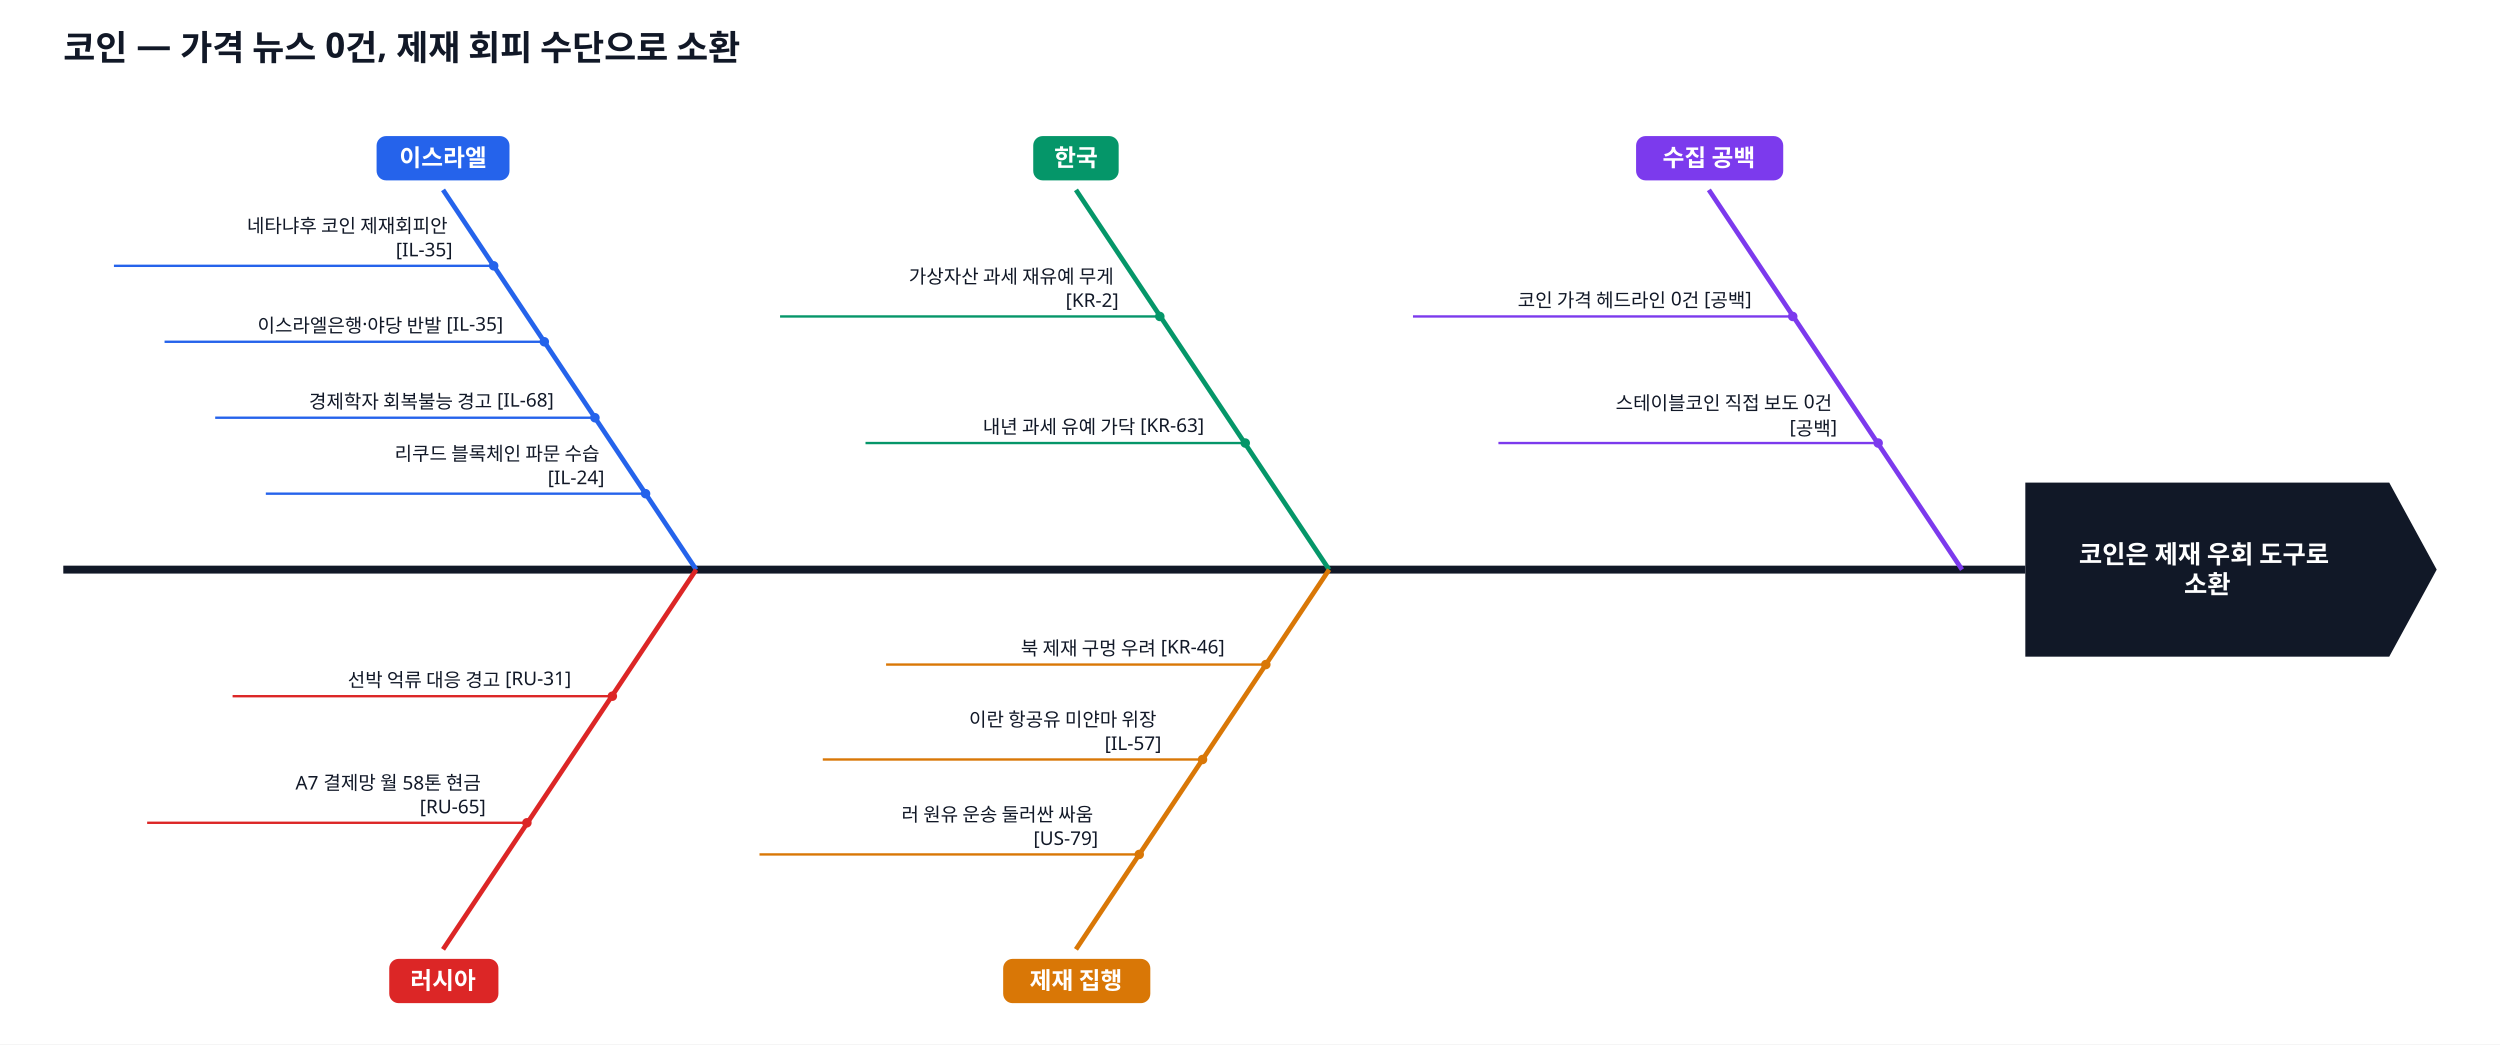
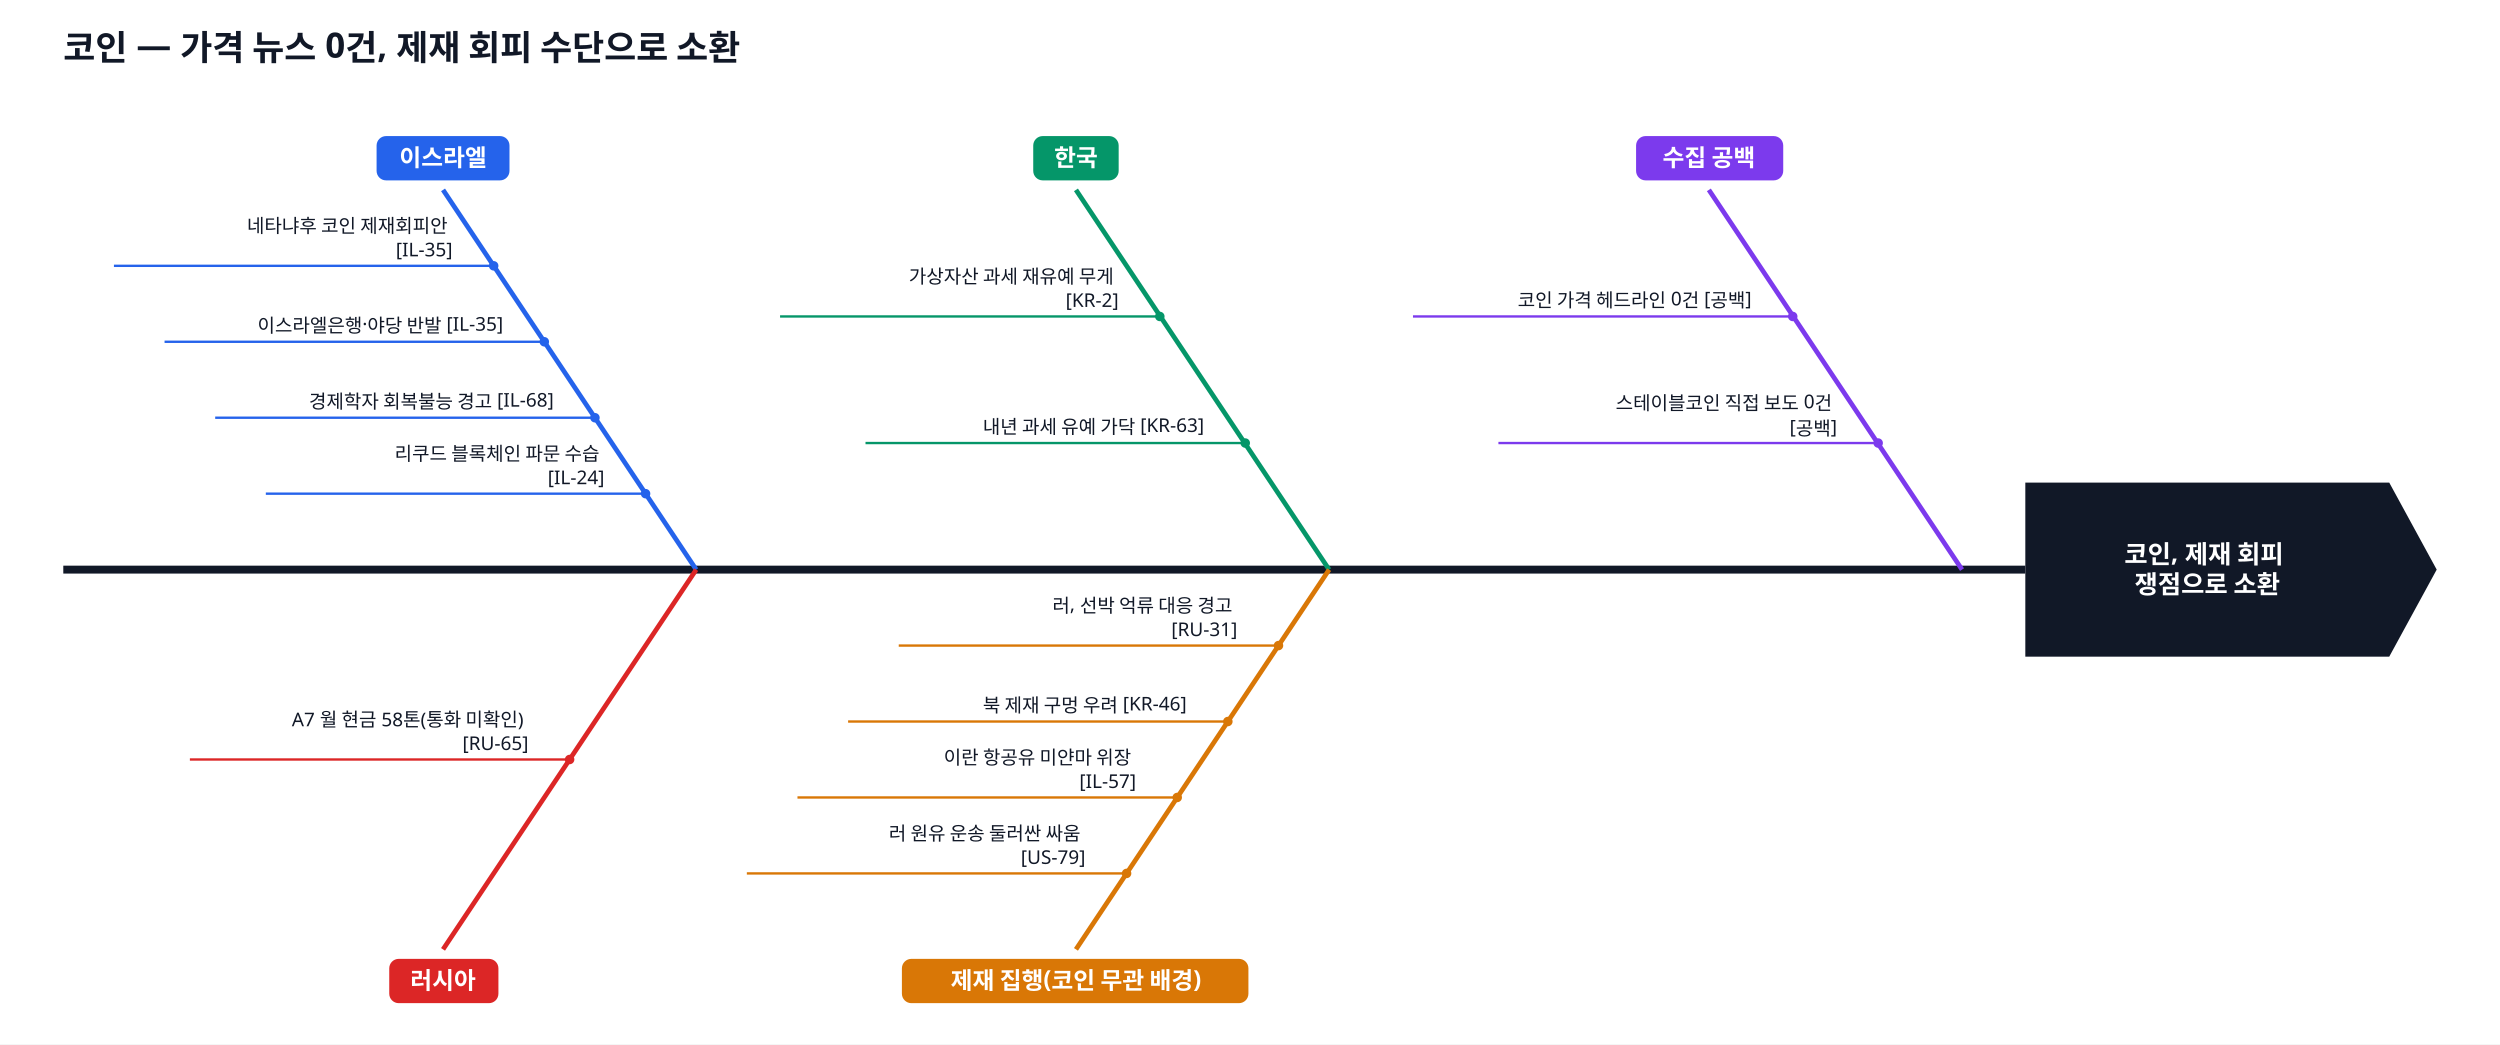
<svg xmlns="http://www.w3.org/2000/svg" width="1580" height="660" viewBox="0 0 1580 660">
  <rect width="100%" height="100%" fill="#ffffff" />
  <text x="40" y="38" font-size="22" font-weight="700" font-family="'Noto Sans KR','Apple SD Gothic Neo','Malgun Gothic',sans-serif" fill="#111827">코인 — 가격 뉴스 0건, 제재 회피 수단으로 소환</text>
  <line x1="40" y1="360" x2="1280" y2="360" stroke="#111827" stroke-width="5" />
  <path d="M1280,305 L1510,305 L1540,360 L1510,415 L1280,415 Z" fill="#111827" />
  <text x="1395" y="356" font-size="16" text-anchor="middle" font-family="'Noto Sans KR','Apple SD Gothic Neo','Malgun Gothic',sans-serif" fill="#ffffff" font-weight="700">
-     <tspan x="1395" dy="0">코인은 제재 우회 도구로</tspan>
-     <tspan x="1395" dy="19">소환</tspan>
+     <tspan x="1395" dy="0">코인, 제재 회피</tspan>
+     <tspan x="1395" dy="19">쟁점으로 소환</tspan>
  </text>
  <line x1="440" y1="360" x2="280" y2="120" stroke="#2563eb" stroke-width="3" />
  <rect x="238" y="86" width="84" height="28" rx="6" fill="#2563eb" />
  <text x="280" y="105" font-size="15" font-weight="700" text-anchor="middle" font-family="'Noto Sans KR','Apple SD Gothic Neo','Malgun Gothic',sans-serif" fill="#ffffff">이스라엘</text>
  <line x1="72" y1="168" x2="312" y2="168" stroke="#2563eb" stroke-width="1.5" />
  <circle cx="312" cy="168" r="3" fill="#2563eb" />
  <text x="286" y="147" font-size="12" text-anchor="end" font-family="'Noto Sans KR','Apple SD Gothic Neo','Malgun Gothic',sans-serif" fill="#111827">
    <tspan x="286" dy="0">네타냐후 코인 제재회피안</tspan>
    <tspan x="286" dy="15">[IL-35]</tspan>
  </text>
  <line x1="104" y1="216" x2="344" y2="216" stroke="#2563eb" stroke-width="1.5" />
  <circle cx="344" cy="216" r="3" fill="#2563eb" />
  <text x="318" y="210" font-size="12" text-anchor="end" font-family="'Noto Sans KR','Apple SD Gothic Neo','Malgun Gothic',sans-serif" fill="#111827">
    <tspan x="318" dy="0">이스라엘은행·야당 반발 [IL-35]</tspan>
  </text>
  <line x1="136" y1="264" x2="376" y2="264" stroke="#2563eb" stroke-width="1.5" />
  <circle cx="376" cy="264" r="3" fill="#2563eb" />
  <text x="350" y="258" font-size="12" text-anchor="end" font-family="'Noto Sans KR','Apple SD Gothic Neo','Malgun Gothic',sans-serif" fill="#111827">
    <tspan x="350" dy="0">경제학자 회복불능 경고 [IL-68]</tspan>
  </text>
  <line x1="168" y1="312" x2="408" y2="312" stroke="#2563eb" stroke-width="1.5" />
  <circle cx="408" cy="312" r="3" fill="#2563eb" />
  <text x="382" y="291" font-size="12" text-anchor="end" font-family="'Noto Sans KR','Apple SD Gothic Neo','Malgun Gothic',sans-serif" fill="#111827">
    <tspan x="382" dy="0">리쿠드 블록체인 파문 수습</tspan>
    <tspan x="382" dy="15">[IL-24]</tspan>
  </text>
  <line x1="440" y1="360" x2="280" y2="600" stroke="#dc2626" stroke-width="3" />
  <rect x="246" y="606" width="69" height="28" rx="6" fill="#dc2626" />
  <text x="280" y="625" font-size="15" font-weight="700" text-anchor="middle" font-family="'Noto Sans KR','Apple SD Gothic Neo','Malgun Gothic',sans-serif" fill="#ffffff">러시아</text>
-   <line x1="93" y1="520" x2="333" y2="520" stroke="#dc2626" stroke-width="1.5" />
-   <circle cx="333" cy="520" r="3" fill="#dc2626" />
-   <text x="307" y="499" font-size="12" text-anchor="end" font-family="'Noto Sans KR','Apple SD Gothic Neo','Malgun Gothic',sans-serif" fill="#111827">
-     <tspan x="307" dy="0">A7 결제망 월 58톤 현금</tspan>
-     <tspan x="307" dy="15">[RU-65]</tspan>
-   </text>
-   <line x1="147" y1="440" x2="387" y2="440" stroke="#dc2626" stroke-width="1.5" />
-   <circle cx="387" cy="440" r="3" fill="#dc2626" />
-   <text x="361" y="434" font-size="12" text-anchor="end" font-family="'Noto Sans KR','Apple SD Gothic Neo','Malgun Gothic',sans-serif" fill="#111827">
-     <tspan x="361" dy="0">선박 억류 대응 경고 [RU-31]</tspan>
+   <line x1="120" y1="480" x2="360" y2="480" stroke="#dc2626" stroke-width="1.5" />
+   <circle cx="360" cy="480" r="3" fill="#dc2626" />
+   <text x="334" y="459" font-size="12" text-anchor="end" font-family="'Noto Sans KR','Apple SD Gothic Neo','Malgun Gothic',sans-serif" fill="#111827">
+     <tspan x="334" dy="0">A7 월 현금 58톤(통화 미확인)</tspan>
+     <tspan x="334" dy="15">[RU-65]</tspan>
  </text>
  <line x1="840" y1="360" x2="680" y2="120" stroke="#059669" stroke-width="3" />
  <rect x="653" y="86" width="54" height="28" rx="6" fill="#059669" />
  <text x="680" y="105" font-size="15" font-weight="700" text-anchor="middle" font-family="'Noto Sans KR','Apple SD Gothic Neo','Malgun Gothic',sans-serif" fill="#ffffff">한국</text>
  <line x1="493" y1="200" x2="733" y2="200" stroke="#059669" stroke-width="1.5" />
  <circle cx="733" cy="200" r="3" fill="#059669" />
  <text x="707" y="179" font-size="12" text-anchor="end" font-family="'Noto Sans KR','Apple SD Gothic Neo','Malgun Gothic',sans-serif" fill="#111827">
    <tspan x="707" dy="0">가상자산 과세 재유예 무게</tspan>
    <tspan x="707" dy="15">[KR-2]</tspan>
  </text>
  <line x1="547" y1="280" x2="787" y2="280" stroke="#059669" stroke-width="1.5" />
  <circle cx="787" cy="280" r="3" fill="#059669" />
  <text x="761" y="274" font-size="12" text-anchor="end" font-family="'Noto Sans KR','Apple SD Gothic Neo','Malgun Gothic',sans-serif" fill="#111827">
    <tspan x="761" dy="0">내년 과세 유예 가닥 [KR-63]</tspan>
  </text>
  <line x1="840" y1="360" x2="680" y2="600" stroke="#d97706" stroke-width="3" />
-   <rect x="634" y="606" width="93" height="28" rx="6" fill="#d97706" />
-   <text x="680" y="625" font-size="15" font-weight="700" text-anchor="middle" font-family="'Noto Sans KR','Apple SD Gothic Neo','Malgun Gothic',sans-serif" fill="#ffffff">제재 집행</text>
-   <line x1="480" y1="540" x2="720" y2="540" stroke="#d97706" stroke-width="1.5" />
-   <circle cx="720" cy="540" r="3" fill="#d97706" />
-   <text x="694" y="519" font-size="12" text-anchor="end" font-family="'Noto Sans KR','Apple SD Gothic Neo','Malgun Gothic',sans-serif" fill="#111827">
-     <tspan x="694" dy="0">러 원유 운송 둘러싼 싸움</tspan>
-     <tspan x="694" dy="15">[US-79]</tspan>
+   <rect x="570" y="606" width="219" height="28" rx="6" fill="#d97706" />
+   <text x="680" y="625" font-size="15" font-weight="700" text-anchor="middle" font-family="'Noto Sans KR','Apple SD Gothic Neo','Malgun Gothic',sans-serif" fill="#ffffff">제재 집행(코인 무관 배경)</text>
+   <line x1="472" y1="552" x2="712" y2="552" stroke="#d97706" stroke-width="1.5" />
+   <circle cx="712" cy="552" r="3" fill="#d97706" />
+   <text x="686" y="531" font-size="12" text-anchor="end" font-family="'Noto Sans KR','Apple SD Gothic Neo','Malgun Gothic',sans-serif" fill="#111827">
+     <tspan x="686" dy="0">러 원유 운송 둘러싼 싸움</tspan>
+     <tspan x="686" dy="15">[US-79]</tspan>
  </text>
-   <line x1="520" y1="480" x2="760" y2="480" stroke="#d97706" stroke-width="1.5" />
-   <circle cx="760" cy="480" r="3" fill="#d97706" />
-   <text x="734" y="459" font-size="12" text-anchor="end" font-family="'Noto Sans KR','Apple SD Gothic Neo','Malgun Gothic',sans-serif" fill="#111827">
-     <tspan x="734" dy="0">이란 항공유 미얀마 위장</tspan>
-     <tspan x="734" dy="15">[IL-57]</tspan>
+   <line x1="504" y1="504" x2="744" y2="504" stroke="#d97706" stroke-width="1.5" />
+   <circle cx="744" cy="504" r="3" fill="#d97706" />
+   <text x="718" y="483" font-size="12" text-anchor="end" font-family="'Noto Sans KR','Apple SD Gothic Neo','Malgun Gothic',sans-serif" fill="#111827">
+     <tspan x="718" dy="0">이란 항공유 미얀마 위장</tspan>
+     <tspan x="718" dy="15">[IL-57]</tspan>
  </text>
-   <line x1="560" y1="420" x2="800" y2="420" stroke="#d97706" stroke-width="1.5" />
-   <circle cx="800" cy="420" r="3" fill="#d97706" />
-   <text x="774" y="414" font-size="12" text-anchor="end" font-family="'Noto Sans KR','Apple SD Gothic Neo','Malgun Gothic',sans-serif" fill="#111827">
-     <tspan x="774" dy="0">북 제재 구멍 우려 [KR-46]</tspan>
+   <line x1="536" y1="456" x2="776" y2="456" stroke="#d97706" stroke-width="1.5" />
+   <circle cx="776" cy="456" r="3" fill="#d97706" />
+   <text x="750" y="450" font-size="12" text-anchor="end" font-family="'Noto Sans KR','Apple SD Gothic Neo','Malgun Gothic',sans-serif" fill="#111827">
+     <tspan x="750" dy="0">북 제재 구멍 우려 [KR-46]</tspan>
+   </text>
+   <line x1="568" y1="408" x2="808" y2="408" stroke="#d97706" stroke-width="1.5" />
+   <circle cx="808" cy="408" r="3" fill="#d97706" />
+   <text x="782" y="387" font-size="12" text-anchor="end" font-family="'Noto Sans KR','Apple SD Gothic Neo','Malgun Gothic',sans-serif" fill="#111827">
+     <tspan x="782" dy="0">러, 선박 억류 대응 경고</tspan>
+     <tspan x="782" dy="15">[RU-31]</tspan>
  </text>
  <line x1="1240" y1="360" x2="1080" y2="120" stroke="#7c3aed" stroke-width="3" />
  <rect x="1034" y="86" width="93" height="28" rx="6" fill="#7c3aed" />
  <text x="1080" y="105" font-size="15" font-weight="700" text-anchor="middle" font-family="'Noto Sans KR','Apple SD Gothic Neo','Malgun Gothic',sans-serif" fill="#ffffff">수집 공백</text>
  <line x1="893" y1="200" x2="1133" y2="200" stroke="#7c3aed" stroke-width="1.5" />
  <circle cx="1133" cy="200" r="3" fill="#7c3aed" />
  <text x="1107" y="194" font-size="12" text-anchor="end" font-family="'Noto Sans KR','Apple SD Gothic Neo','Malgun Gothic',sans-serif" fill="#111827">
    <tspan x="1107" dy="0">코인 가격 헤드라인 0건 [공백]</tspan>
  </text>
  <line x1="947" y1="280" x2="1187" y2="280" stroke="#7c3aed" stroke-width="1.5" />
  <circle cx="1187" cy="280" r="3" fill="#7c3aed" />
  <text x="1161" y="259" font-size="12" text-anchor="end" font-family="'Noto Sans KR','Apple SD Gothic Neo','Malgun Gothic',sans-serif" fill="#111827">
    <tspan x="1161" dy="0">스테이블코인 직접 보도 0건</tspan>
    <tspan x="1161" dy="15">[공백]</tspan>
  </text>
</svg>
